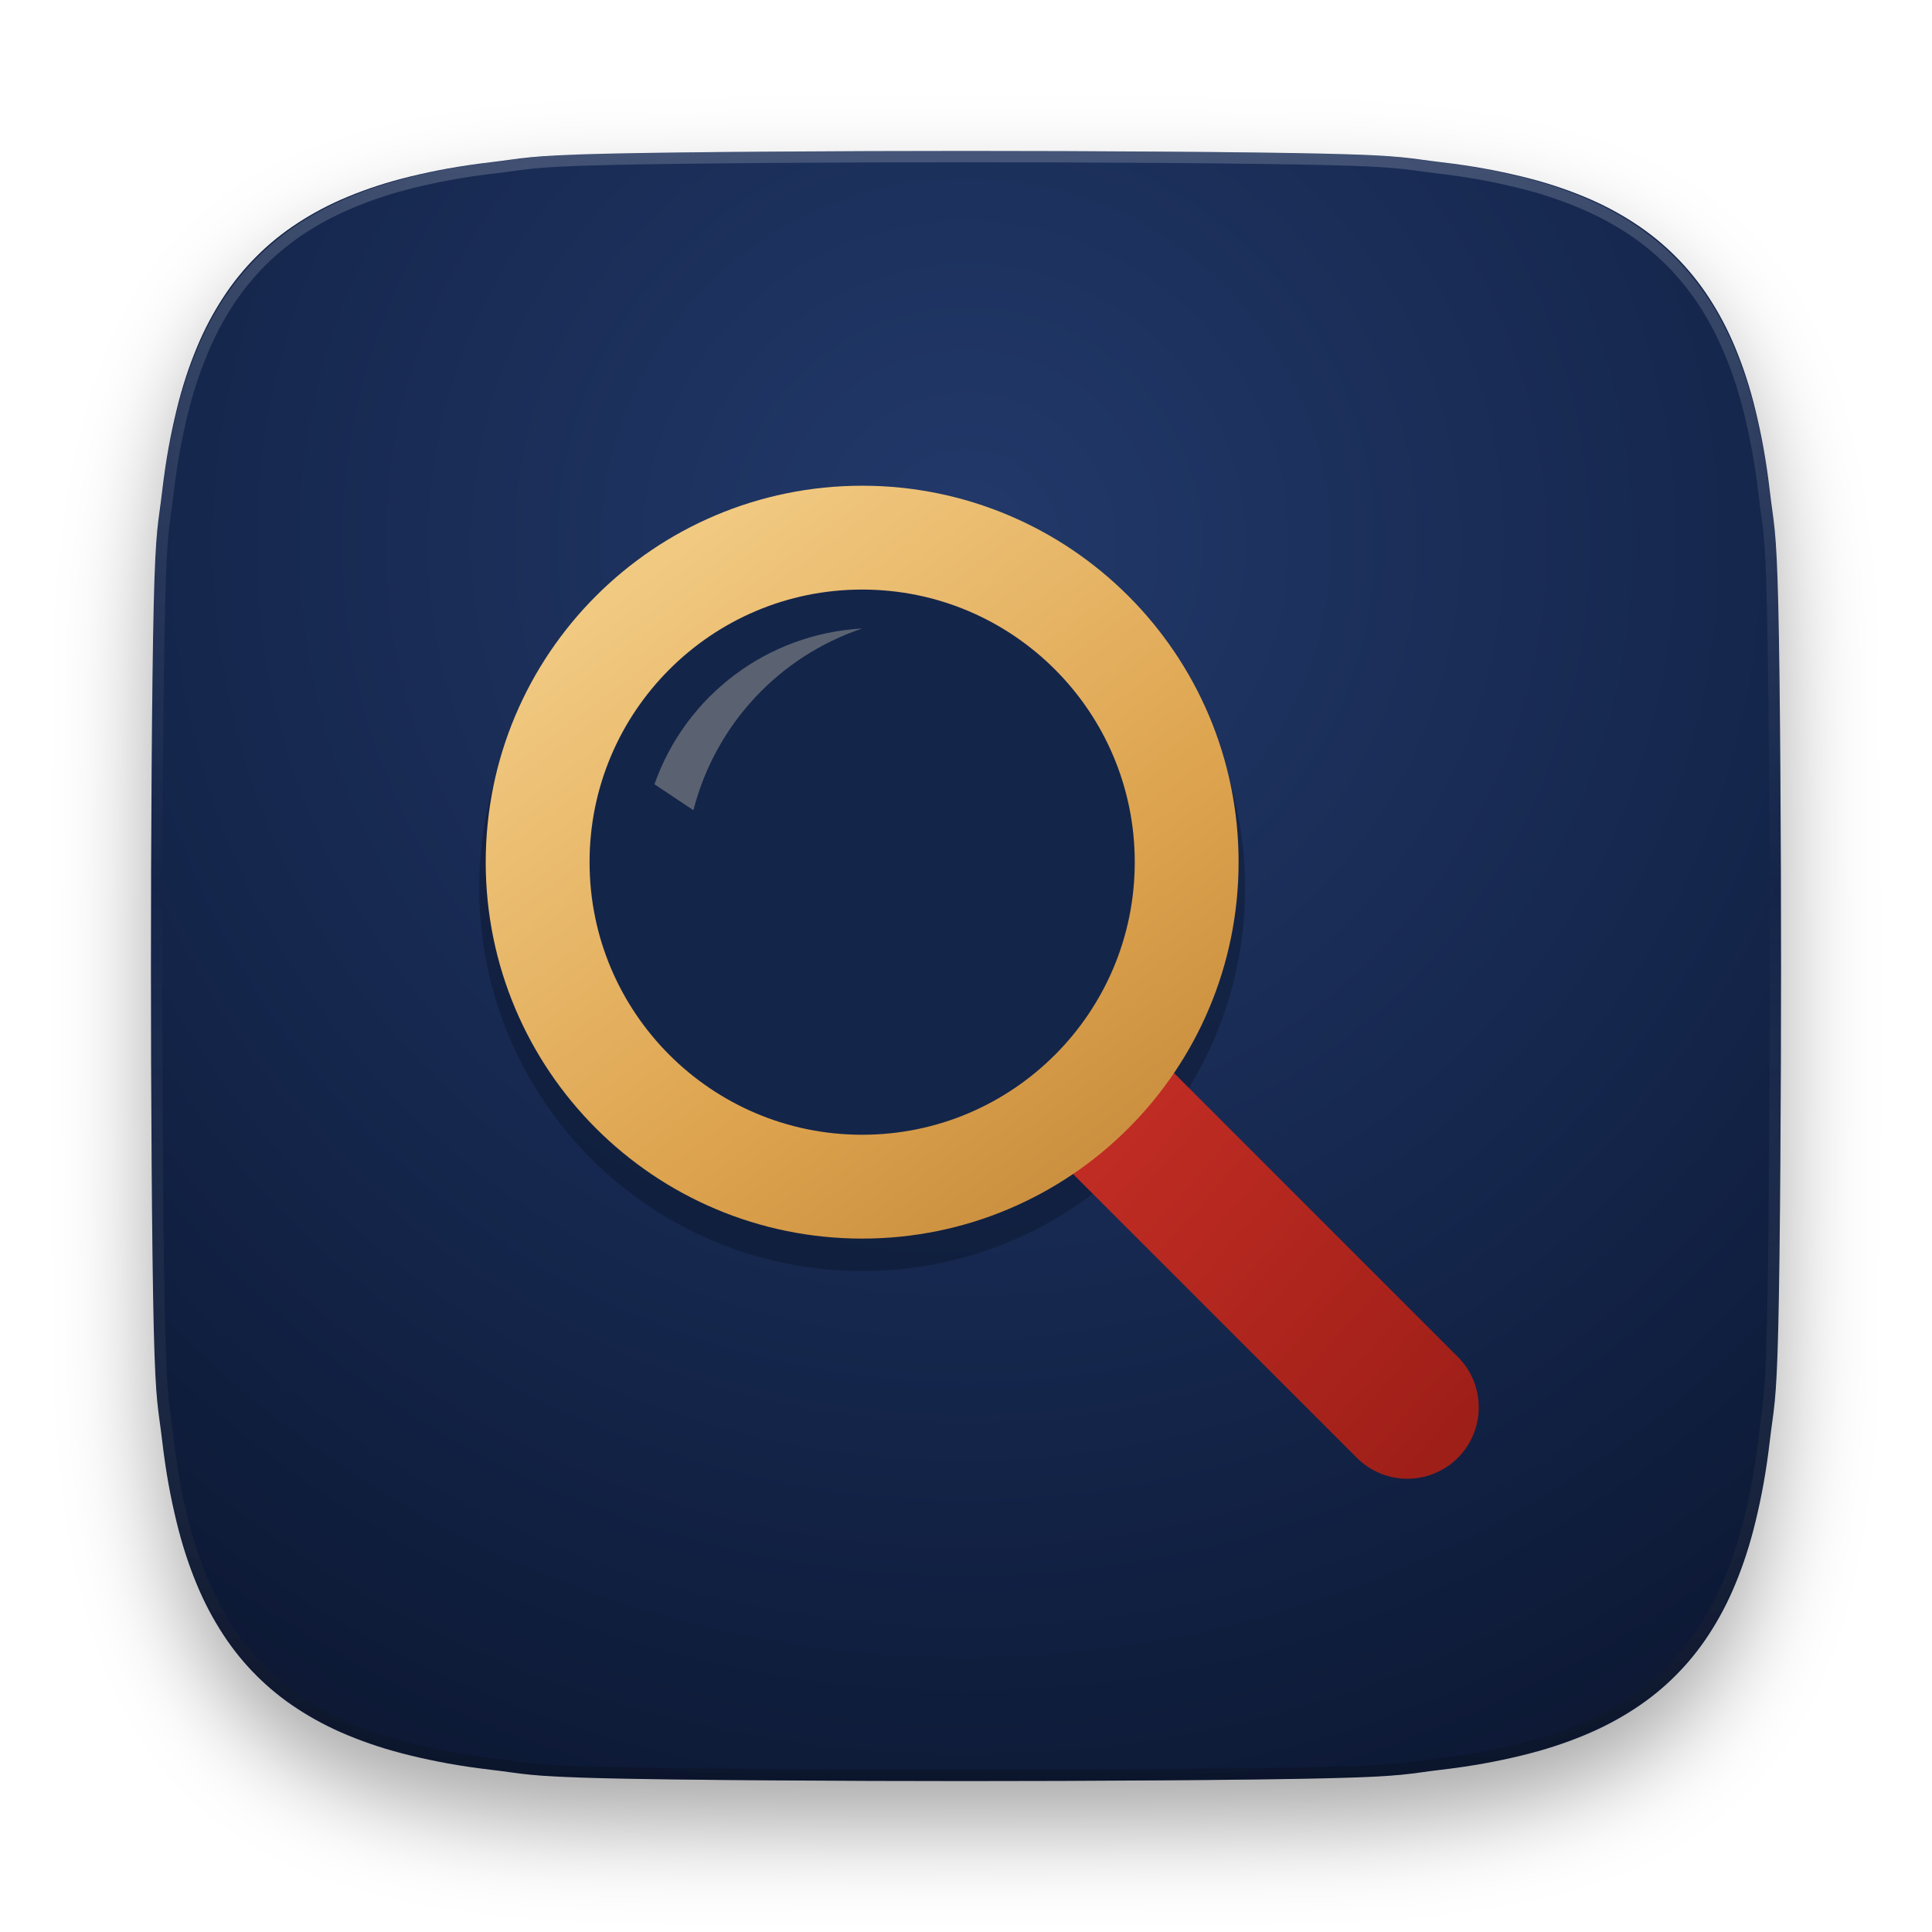
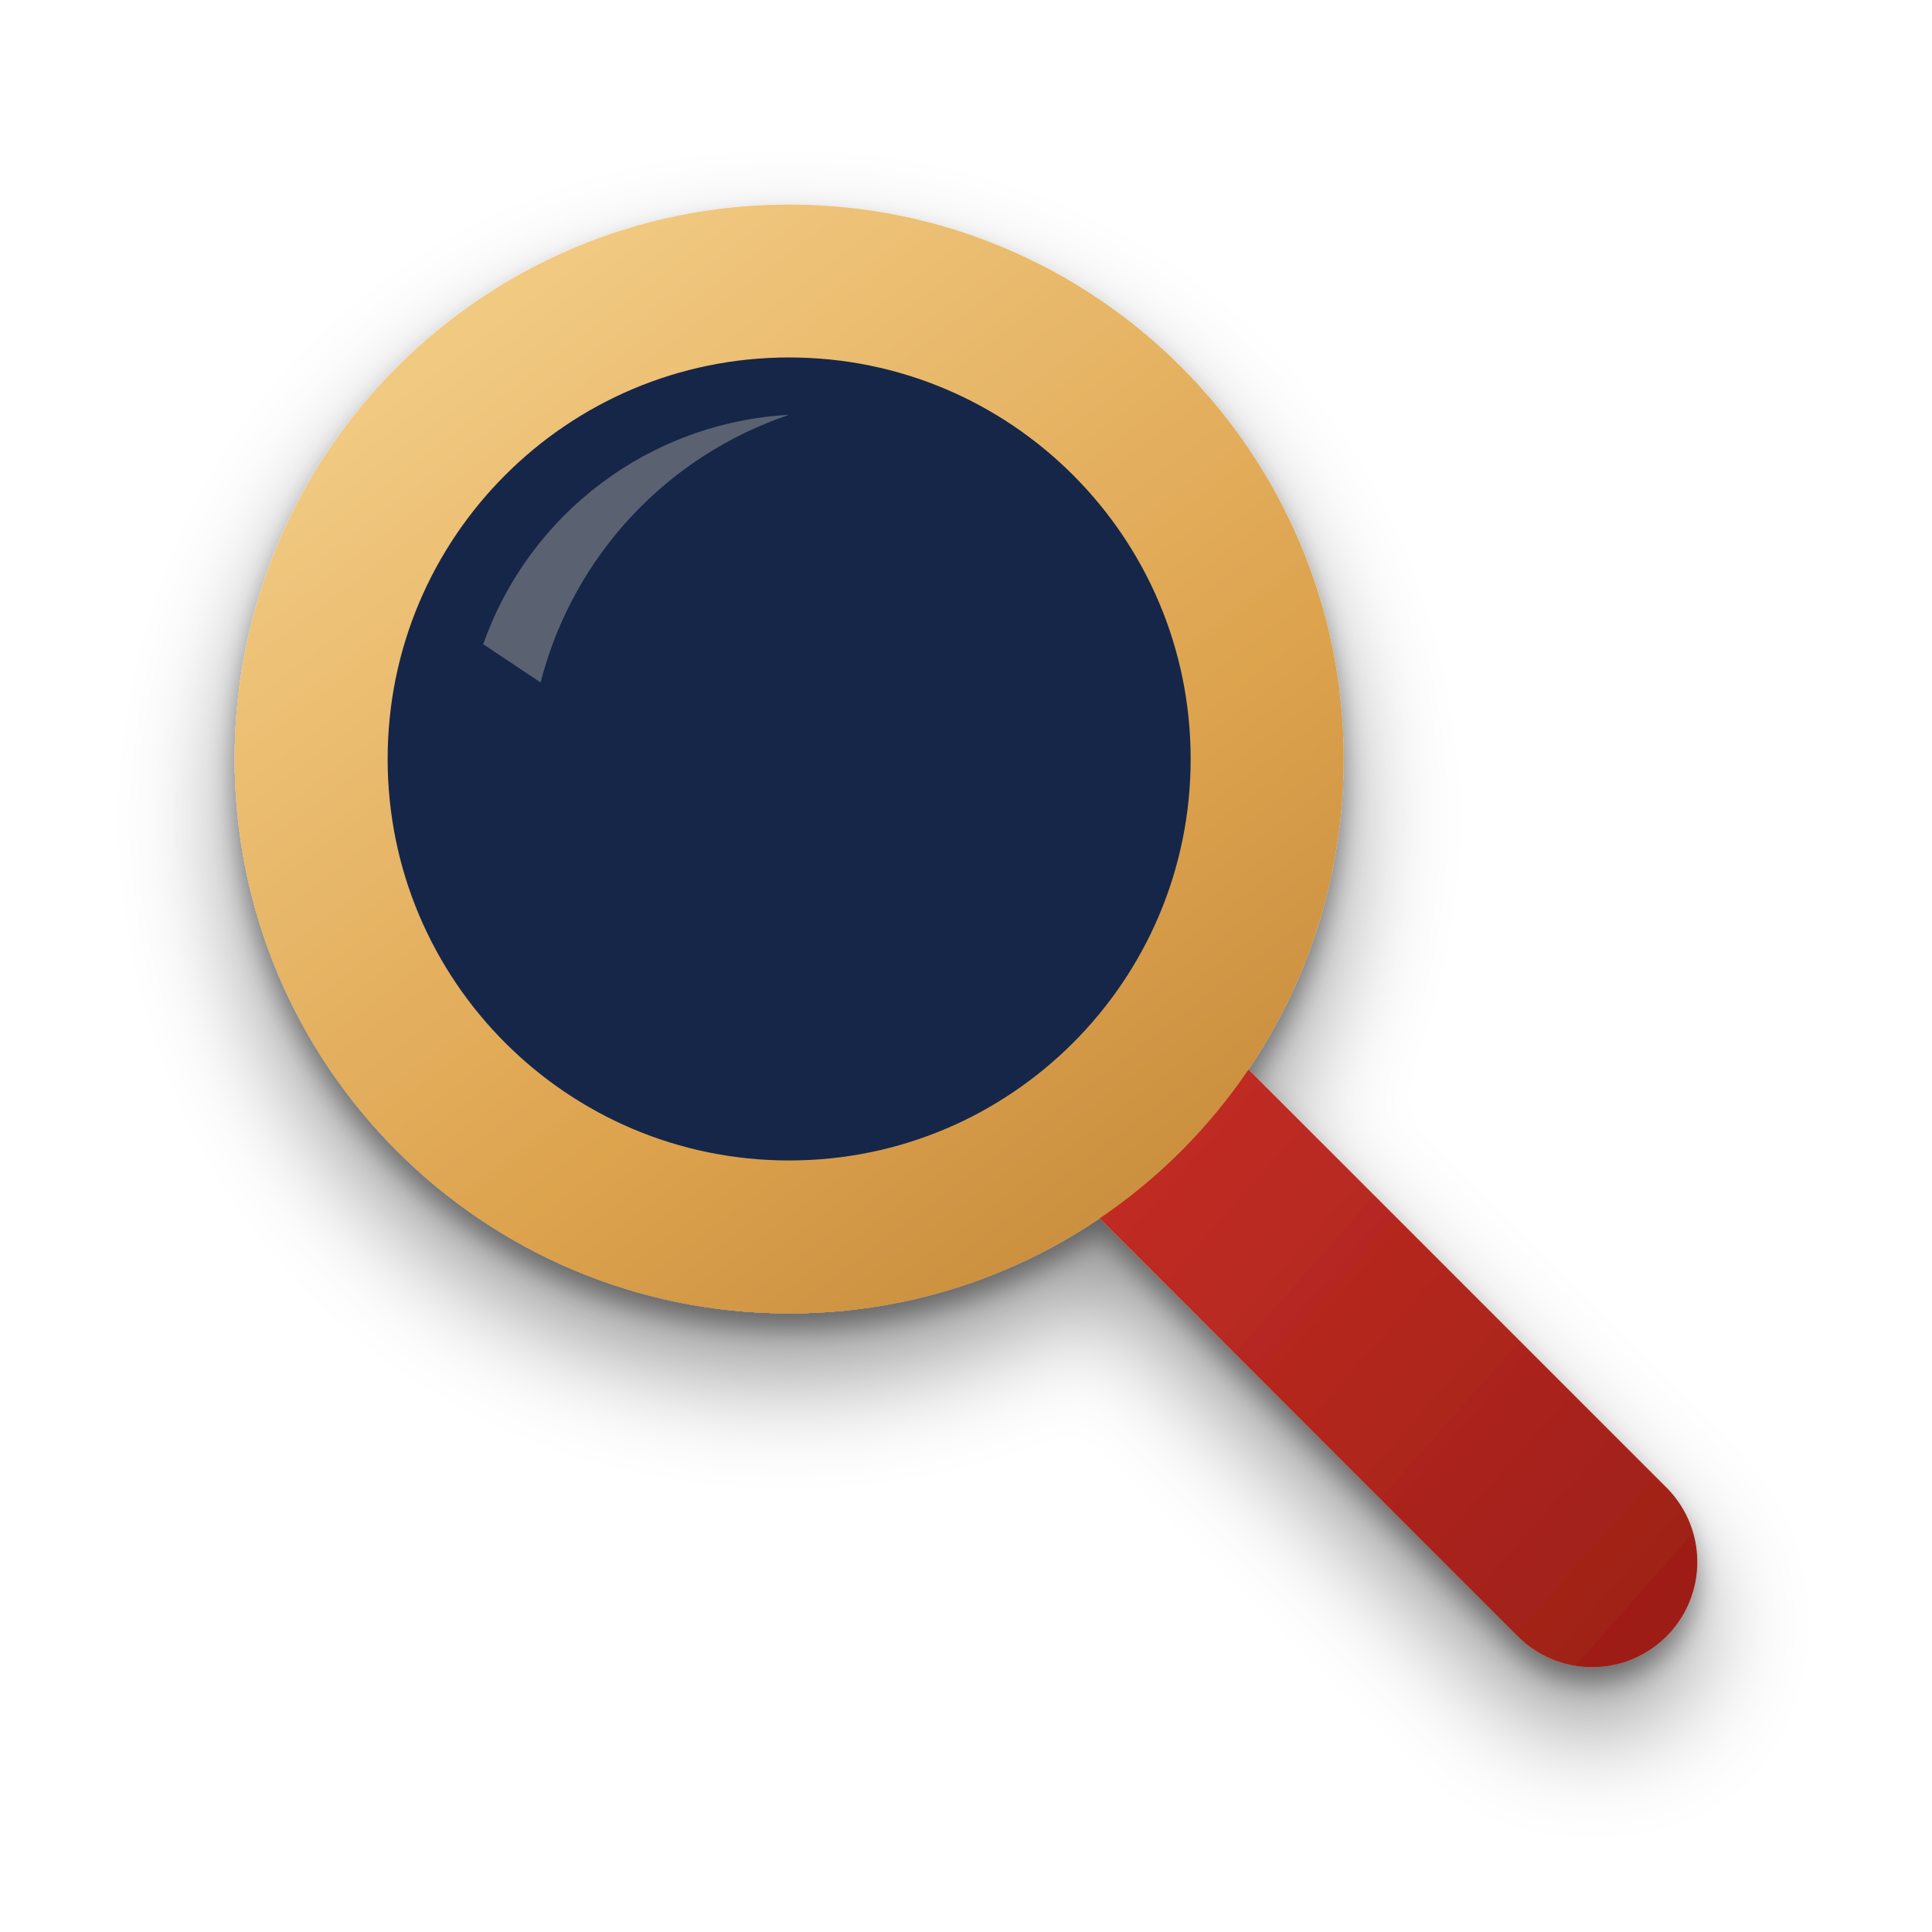
<svg xmlns="http://www.w3.org/2000/svg" viewBox="0 0 256 256" width="256" height="256">
  <defs>
    <linearGradient id="il-bronze" x1="58" y1="58" x2="188" y2="230" gradientUnits="userSpaceOnUse">
      <stop offset="0" stop-color="#F6D38E" />
      <stop offset="0.45" stop-color="#DDA34E" />
      <stop offset="1" stop-color="#A5671F" />
    </linearGradient>
    <linearGradient id="il-crest" x1="48" y1="34" x2="218" y2="184" gradientUnits="userSpaceOnUse">
      <stop offset="0" stop-color="#EE5442" />
      <stop offset="0.55" stop-color="#CF3228" />
      <stop offset="1" stop-color="#9E1F18" />
    </linearGradient>
-     <radialGradient id="il-navy" cx="128" cy="72" r="190" gradientUnits="userSpaceOnUse">
-       <stop offset="0" stop-color="#22396A" />
-       <stop offset="0.6" stop-color="#14254A" />
-       <stop offset="1" stop-color="#0B1630" />
-     </radialGradient>
-     <linearGradient id="il-rim" x1="0" y1="20" x2="0" y2="236" gradientUnits="userSpaceOnUse">
-       <stop offset="0" stop-color="#FFFFFF" stop-opacity="0.18" />
-       <stop offset="0.45" stop-color="#FFFFFF" stop-opacity="0" />
-       <stop offset="1" stop-color="#000000" stop-opacity="0.22" />
-     </linearGradient>
-     <filter id="il-shadow" x="-25%" y="-10%" width="150%" height="155%">
-       <feGaussianBlur in="SourceAlpha" stdDeviation="6" />
-       <feOffset dx="0" dy="6" />
-       <feComponentTransfer>
-         <feFuncA type="linear" slope="0.34" />
+     <filter id="il-drop" filterUnits="userSpaceOnUse" x="-20" y="-20" width="296" height="300">
+       <feGaussianBlur in="SourceAlpha" stdDeviation="7" result="b1" />
+       <feOffset in="b1" dy="8" result="o1" />
+       <feComponentTransfer in="o1" result="s1">
+         <feFuncA type="linear" slope="0.42" />
      </feComponentTransfer>
+       <feGaussianBlur in="SourceAlpha" stdDeviation="1.6" result="b2" />
+       <feOffset in="b2" dy="2" result="o2" />
+       <feComponentTransfer in="o2" result="s2">
+         <feFuncA type="linear" slope="0.35" />
+       </feComponentTransfer>
+       <feMerge>
+         <feMergeNode in="s1" />
+         <feMergeNode in="s2" />
+         <feMergeNode in="SourceGraphic" />
+       </feMerge>
    </filter>
-     <clipPath id="il-tile">
-       <path d="M236 128 C236 143.94 235.88 165.35 235.63 175.83 C235.38 186.31 235.01 186.61 234.51 190.9 C234.01 195.18 233.39 198.39 232.63 201.55 C231.87 204.7 230.99 207.35 229.96 209.85 C228.93 212.35 227.77 214.52 226.45 216.55 C225.13 218.58 223.67 220.37 222.02 222.02 C220.37 223.67 218.58 225.13 216.55 226.45 C214.52 227.77 212.35 228.93 209.85 229.96 C207.35 230.99 204.7 231.87 201.55 232.63 C198.39 233.39 195.18 234.01 190.9 234.51 C186.61 235.01 186.31 235.38 175.83 235.63 C165.35 235.88 143.94 236 128 236 C112.06 236 90.65 235.88 80.17 235.63 C69.69 235.38 69.39 235.01 65.1 234.51 C60.82 234.01 57.61 233.39 54.45 232.63 C51.3 231.87 48.65 230.99 46.15 229.96 C43.65 228.93 41.48 227.77 39.45 226.45 C37.42 225.13 35.63 223.67 33.98 222.02 C32.33 220.37 30.87 218.58 29.55 216.55 C28.23 214.52 27.07 212.35 26.04 209.85 C25.01 207.35 24.13 204.7 23.37 201.55 C22.61 198.39 21.99 195.18 21.49 190.9 C20.99 186.61 20.62 186.31 20.37 175.83 C20.12 165.35 20 143.94 20 128 C20 112.06 20.12 90.65 20.37 80.17 C20.62 69.69 20.99 69.39 21.49 65.1 C21.99 60.82 22.61 57.61 23.37 54.45 C24.13 51.3 25.01 48.65 26.04 46.15 C27.07 43.65 28.23 41.48 29.55 39.45 C30.87 37.42 32.33 35.63 33.98 33.98 C35.63 32.33 37.42 30.87 39.45 29.55 C41.48 28.23 43.65 27.07 46.15 26.04 C48.65 25.01 51.3 24.13 54.45 23.37 C57.61 22.61 60.82 21.99 65.1 21.49 C69.39 20.99 69.69 20.62 80.17 20.37 C90.65 20.12 112.06 20 128 20 C143.94 20 165.35 20.12 175.83 20.37 C186.31 20.62 186.61 20.99 190.9 21.49 C195.18 21.99 198.39 22.61 201.55 23.37 C204.7 24.13 207.35 25.01 209.85 26.04 C212.35 27.07 214.52 28.23 216.55 29.55 C218.58 30.87 220.37 32.33 222.02 33.98 C223.67 35.63 225.13 37.42 226.45 39.45 C227.77 41.48 228.93 43.65 229.96 46.15 C230.99 48.65 231.87 51.3 232.63 54.45 C233.39 57.61 234.01 60.82 234.51 65.1 C235.01 69.39 235.38 69.69 235.63 80.17 C235.88 90.65 236 112.06 236 128 Z" />
-     </clipPath>
  </defs>
-   <path fill="#0B1630" filter="url(#il-shadow)" d="M236 128 C236 143.94 235.88 165.35 235.63 175.83 C235.38 186.31 235.01 186.61 234.51 190.9 C234.01 195.18 233.39 198.39 232.63 201.55 C231.87 204.7 230.99 207.35 229.96 209.85 C228.93 212.35 227.77 214.52 226.45 216.55 C225.13 218.58 223.67 220.37 222.02 222.02 C220.37 223.67 218.58 225.13 216.55 226.45 C214.52 227.77 212.35 228.93 209.85 229.96 C207.35 230.99 204.7 231.87 201.55 232.63 C198.39 233.39 195.18 234.01 190.9 234.51 C186.61 235.01 186.31 235.38 175.83 235.63 C165.35 235.88 143.94 236 128 236 C112.06 236 90.65 235.88 80.17 235.63 C69.69 235.38 69.39 235.01 65.1 234.51 C60.82 234.01 57.61 233.39 54.45 232.63 C51.3 231.87 48.65 230.99 46.15 229.96 C43.65 228.93 41.48 227.77 39.45 226.45 C37.42 225.13 35.63 223.67 33.98 222.02 C32.33 220.37 30.87 218.58 29.55 216.55 C28.23 214.52 27.07 212.35 26.04 209.85 C25.01 207.35 24.13 204.7 23.37 201.55 C22.61 198.39 21.99 195.18 21.49 190.9 C20.99 186.61 20.62 186.31 20.37 175.83 C20.12 165.35 20 143.94 20 128 C20 112.06 20.12 90.65 20.37 80.17 C20.62 69.69 20.99 69.39 21.49 65.1 C21.99 60.82 22.61 57.61 23.37 54.45 C24.13 51.3 25.01 48.65 26.04 46.15 C27.07 43.65 28.23 41.48 29.55 39.45 C30.87 37.42 32.33 35.63 33.98 33.98 C35.63 32.33 37.42 30.87 39.45 29.55 C41.48 28.23 43.65 27.07 46.15 26.04 C48.65 25.01 51.3 24.13 54.45 23.37 C57.61 22.61 60.82 21.99 65.1 21.49 C69.39 20.99 69.69 20.62 80.17 20.37 C90.65 20.12 112.06 20 128 20 C143.94 20 165.35 20.12 175.83 20.37 C186.31 20.62 186.61 20.99 190.9 21.49 C195.18 21.99 198.39 22.61 201.55 23.37 C204.7 24.13 207.35 25.01 209.85 26.04 C212.35 27.07 214.52 28.23 216.55 29.55 C218.58 30.87 220.37 32.33 222.02 33.98 C223.67 35.63 225.13 37.42 226.45 39.45 C227.77 41.48 228.93 43.65 229.96 46.15 C230.99 48.65 231.87 51.3 232.63 54.45 C233.39 57.61 234.01 60.82 234.51 65.1 C235.01 69.39 235.38 69.69 235.63 80.17 C235.88 90.65 236 112.06 236 128 Z" />
-   <path fill="url(#il-navy)" d="M236 128 C236 143.94 235.88 165.35 235.63 175.83 C235.38 186.31 235.01 186.61 234.51 190.9 C234.01 195.18 233.39 198.39 232.63 201.55 C231.87 204.7 230.99 207.35 229.96 209.85 C228.93 212.35 227.77 214.52 226.45 216.55 C225.13 218.58 223.67 220.37 222.02 222.02 C220.37 223.67 218.58 225.13 216.55 226.45 C214.52 227.77 212.35 228.93 209.85 229.96 C207.35 230.99 204.7 231.87 201.55 232.63 C198.39 233.39 195.18 234.01 190.9 234.51 C186.61 235.01 186.31 235.38 175.83 235.63 C165.35 235.88 143.94 236 128 236 C112.06 236 90.65 235.88 80.17 235.63 C69.69 235.38 69.39 235.01 65.1 234.51 C60.82 234.01 57.61 233.39 54.45 232.63 C51.3 231.87 48.65 230.99 46.15 229.96 C43.65 228.93 41.48 227.77 39.45 226.45 C37.42 225.13 35.63 223.67 33.98 222.02 C32.33 220.37 30.87 218.58 29.55 216.55 C28.23 214.52 27.07 212.35 26.04 209.85 C25.01 207.35 24.13 204.7 23.37 201.55 C22.61 198.39 21.99 195.18 21.49 190.9 C20.99 186.61 20.62 186.31 20.37 175.83 C20.12 165.35 20 143.94 20 128 C20 112.06 20.12 90.65 20.37 80.17 C20.62 69.69 20.99 69.39 21.49 65.1 C21.99 60.82 22.61 57.61 23.37 54.45 C24.13 51.3 25.01 48.65 26.04 46.15 C27.07 43.65 28.23 41.48 29.55 39.45 C30.87 37.42 32.33 35.63 33.98 33.98 C35.63 32.33 37.42 30.87 39.45 29.55 C41.48 28.23 43.65 27.07 46.15 26.04 C48.65 25.01 51.3 24.13 54.45 23.37 C57.61 22.61 60.82 21.99 65.1 21.49 C69.39 20.99 69.69 20.62 80.17 20.37 C90.65 20.12 112.06 20 128 20 C143.94 20 165.35 20.12 175.83 20.37 C186.31 20.62 186.61 20.99 190.9 21.49 C195.18 21.99 198.39 22.61 201.55 23.37 C204.7 24.13 207.35 25.01 209.85 26.04 C212.35 27.07 214.52 28.23 216.55 29.55 C218.58 30.87 220.37 32.33 222.02 33.98 C223.67 35.63 225.13 37.42 226.45 39.45 C227.77 41.48 228.93 43.65 229.96 46.15 C230.99 48.65 231.87 51.3 232.63 54.45 C233.39 57.61 234.01 60.82 234.51 65.1 C235.01 69.39 235.38 69.69 235.63 80.17 C235.88 90.65 236 112.06 236 128 Z" />
-   <path fill="none" stroke="url(#il-rim)" stroke-width="1.5" d="M235.25 128 C235.25 143.83 235.13 165.09 234.88 175.5 C234.64 185.91 234.27 186.2 233.77 190.46 C233.28 194.72 232.66 197.9 231.91 201.04 C231.15 204.17 230.28 206.8 229.25 209.28 C228.23 211.76 227.08 213.92 225.77 215.94 C224.45 217.95 223 219.73 221.37 221.37 C219.73 223 217.95 224.45 215.94 225.77 C213.92 227.08 211.76 228.23 209.28 229.25 C206.8 230.28 204.17 231.15 201.04 231.91 C197.9 232.66 194.72 233.28 190.46 233.77 C186.2 234.27 185.91 234.64 175.5 234.88 C165.09 235.13 143.83 235.25 128 235.25 C112.17 235.25 90.91 235.13 80.5 234.88 C70.09 234.64 69.8 234.27 65.54 233.77 C61.28 233.28 58.1 232.66 54.96 231.91 C51.83 231.15 49.2 230.28 46.72 229.25 C44.24 228.23 42.08 227.08 40.06 225.77 C38.05 224.45 36.27 223 34.63 221.37 C33 219.73 31.55 217.95 30.23 215.94 C28.92 213.92 27.77 211.76 26.75 209.28 C25.72 206.8 24.85 204.17 24.09 201.04 C23.34 197.9 22.72 194.72 22.23 190.46 C21.73 186.2 21.36 185.91 21.12 175.5 C20.87 165.09 20.75 143.83 20.75 128 C20.75 112.17 20.87 90.91 21.12 80.5 C21.36 70.09 21.73 69.8 22.23 65.54 C22.72 61.28 23.34 58.1 24.09 54.96 C24.85 51.83 25.72 49.2 26.75 46.72 C27.77 44.24 28.92 42.08 30.23 40.06 C31.55 38.05 33 36.27 34.63 34.63 C36.27 33 38.05 31.55 40.06 30.23 C42.08 28.92 44.24 27.77 46.72 26.75 C49.2 25.72 51.83 24.85 54.96 24.09 C58.1 23.34 61.28 22.72 65.54 22.23 C69.8 21.73 70.09 21.36 80.5 21.12 C90.91 20.87 112.17 20.75 128 20.75 C143.83 20.75 165.09 20.87 175.5 21.12 C185.91 21.36 186.2 21.73 190.46 22.23 C194.72 22.72 197.9 23.34 201.04 24.09 C204.17 24.85 206.8 25.72 209.28 26.75 C211.76 27.77 213.92 28.92 215.94 30.23 C217.95 31.55 219.73 33 221.37 34.63 C223 36.27 224.45 38.05 225.77 40.06 C227.08 42.08 228.23 44.24 229.25 46.72 C230.28 49.2 231.15 51.83 231.91 54.96 C232.66 58.1 233.28 61.28 233.77 65.54 C234.27 69.8 234.64 70.09 234.88 80.5 C235.13 90.91 235.25 112.17 235.25 128 Z" />
-   <g clip-path="url(#il-tile)">
-     <g transform="translate(128 128) scale(0.86) translate(-128 -128)">
-       <circle cx="112" cy="112" r="50" fill="none" stroke="#040A1A" stroke-opacity="0.3" stroke-width="18" transform="translate(0 4)" />
+   <g filter="url(#il-drop)">
+     <g transform="translate(128 124) scale(1.2667) translate(-130.50 -130.50)">
      <path stroke="url(#il-crest)" stroke-width="22" stroke-linecap="round" d="M150 150 L196 196" />
      <circle cx="112" cy="112" r="50" fill="#14254A" stroke="url(#il-bronze)" stroke-width="16" />
      <path fill="#FFF1CC" opacity="0.3" d="M80 100 A36 36 0 0 1 112 76 A40 40 0 0 0 86 104 Z" />
    </g>
  </g>
</svg>
